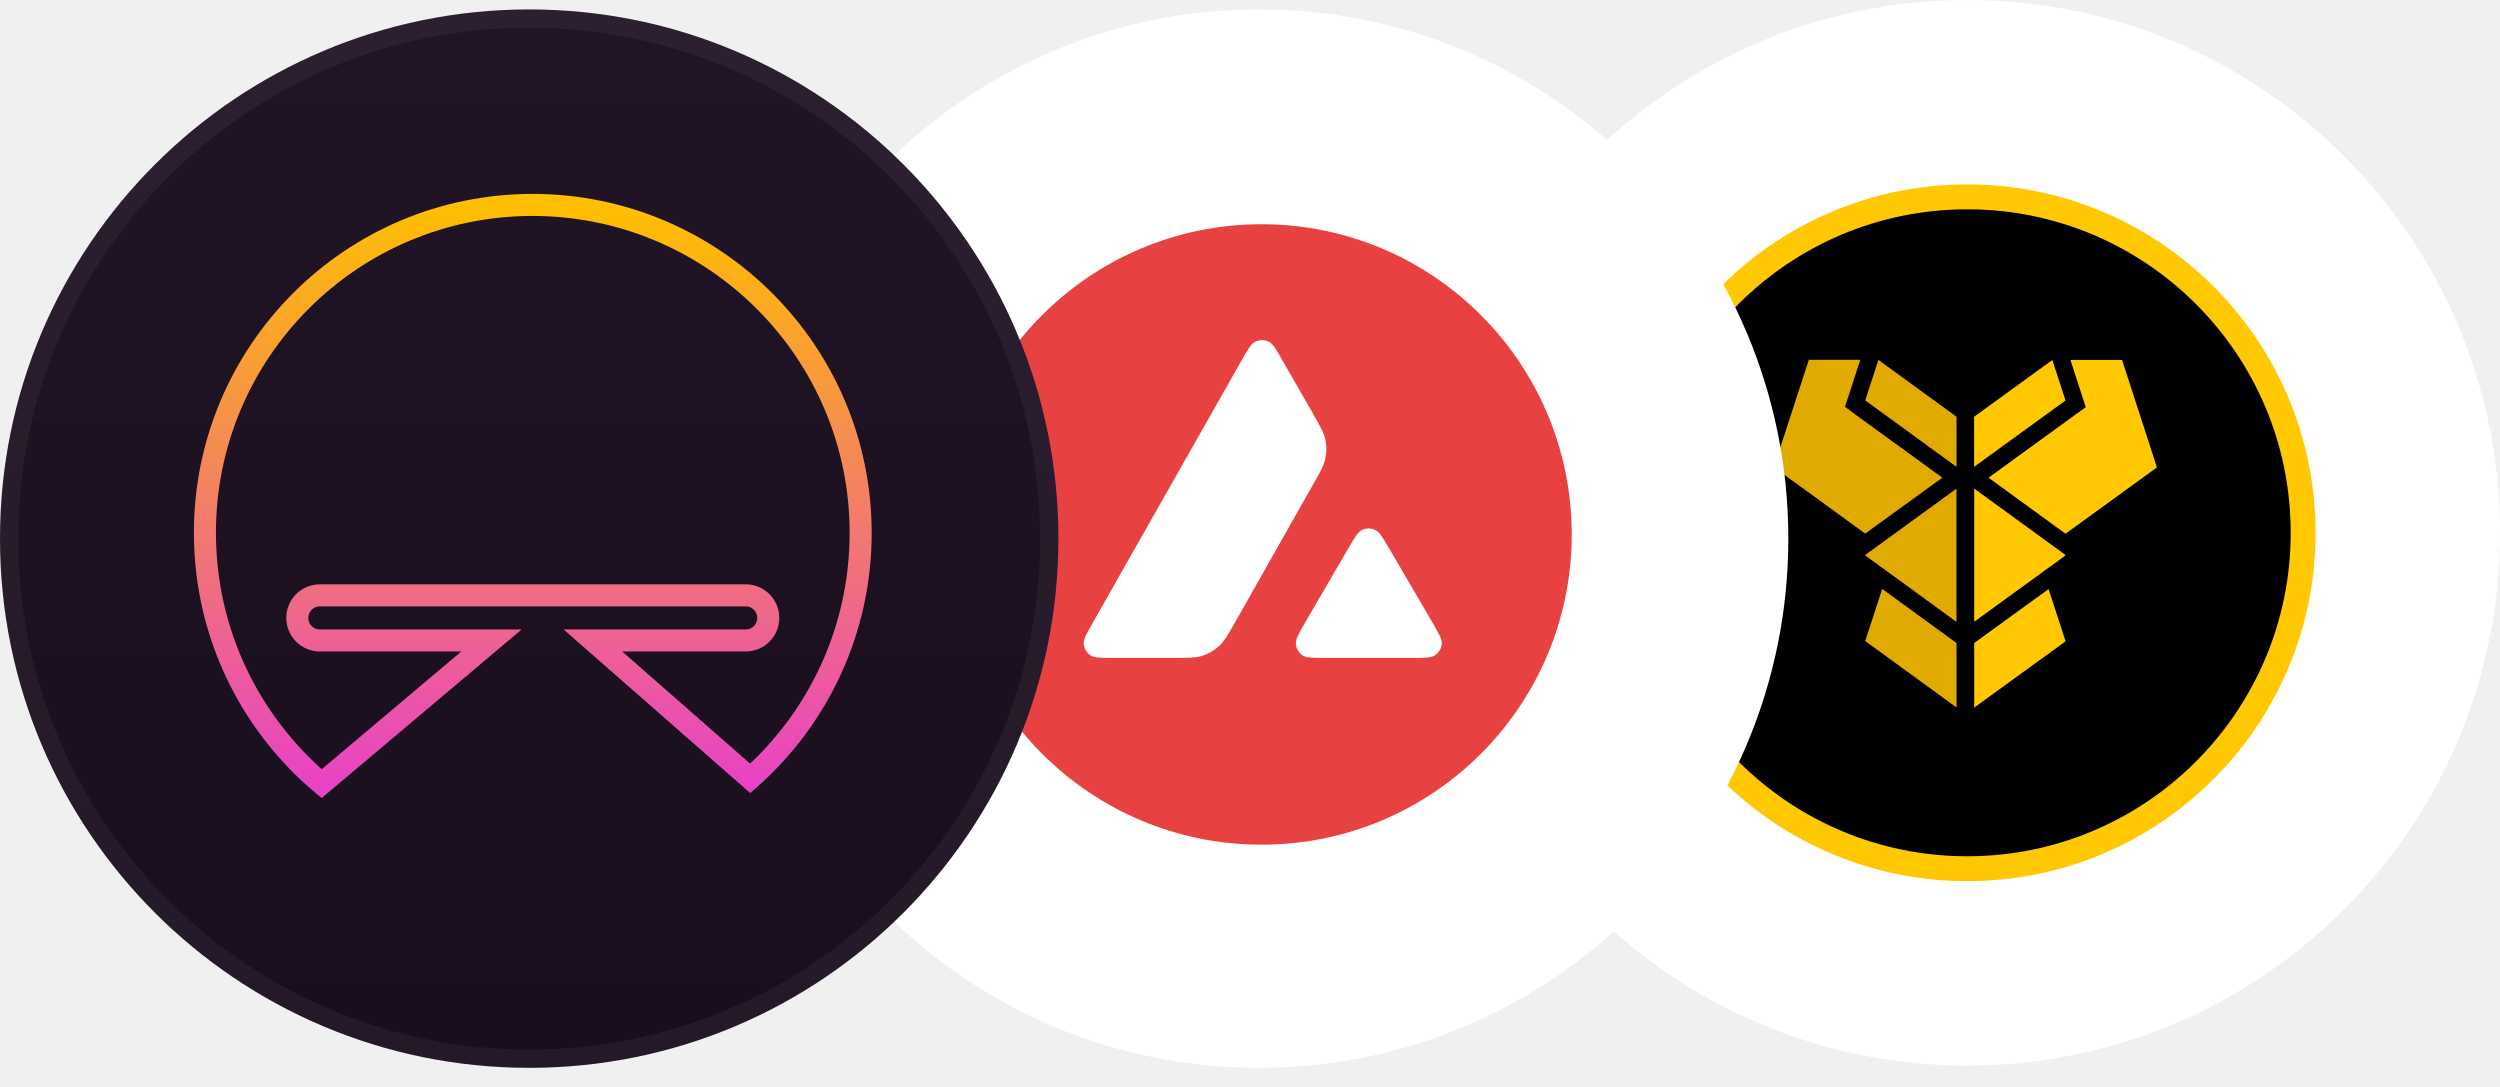
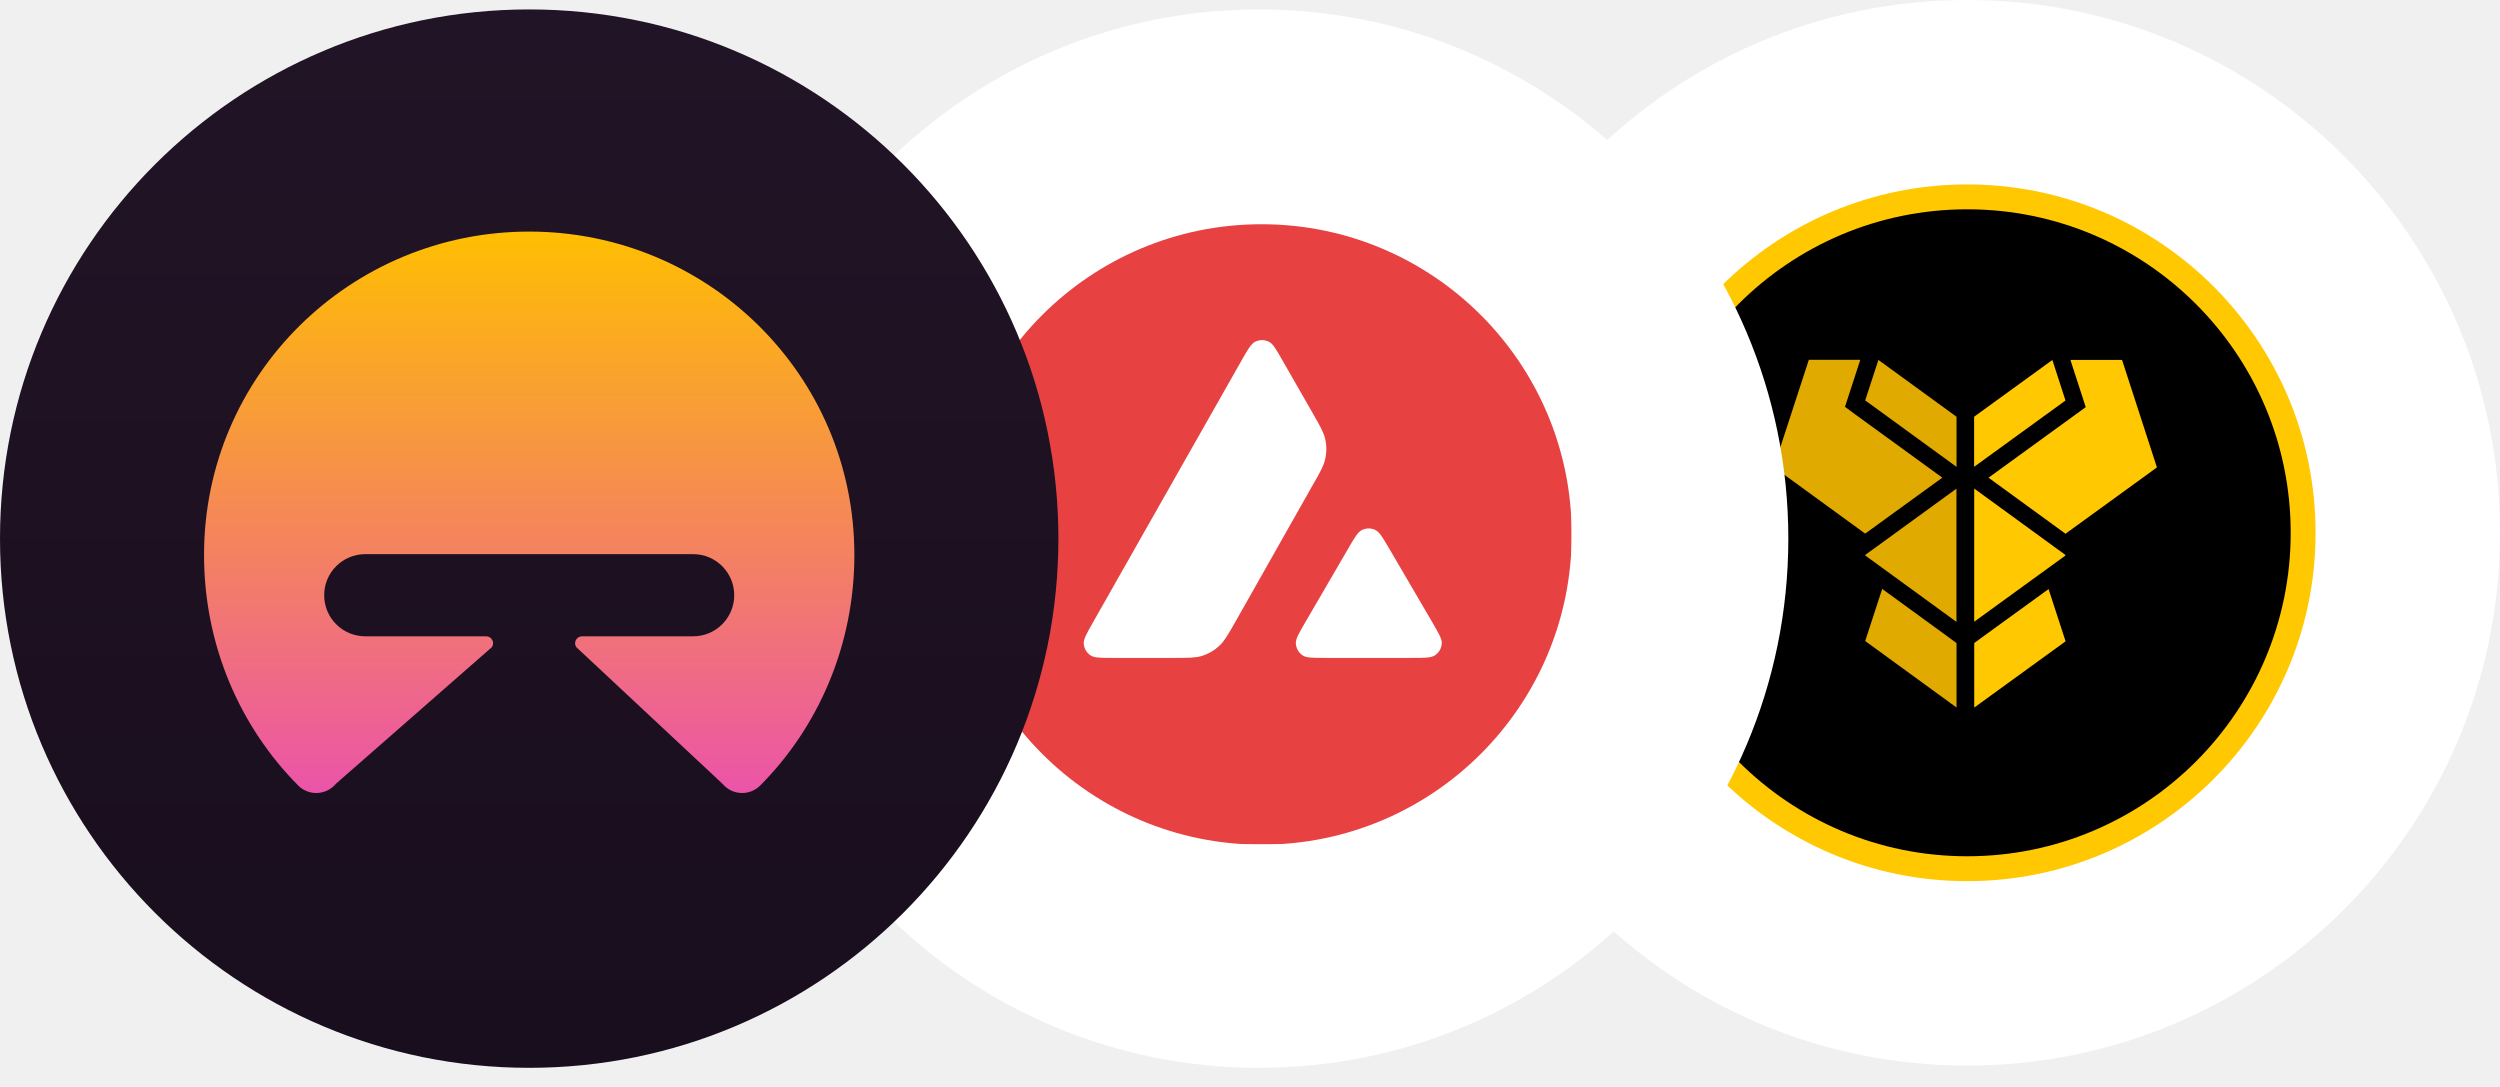
<svg xmlns="http://www.w3.org/2000/svg" width="122" height="53" viewBox="0 0 122 53" fill="none">
-   <circle cx="96" cy="26" r="26" fill="white" />
-   <circle cx="96" cy="26" r="25.552" stroke="white" stroke-opacity="0.05" stroke-width="0.897" />
-   <path d="M96 43C105.389 43 113 35.389 113 26C113 16.611 105.389 9 96 9C86.611 9 79 16.611 79 26C79 35.389 86.611 43 96 43Z" fill="#FFC800" />
-   <path d="M96 41.786C104.719 41.786 111.786 34.718 111.786 26C111.786 17.282 104.719 10.214 96 10.214C87.282 10.214 80.215 17.282 80.215 26C80.215 34.718 87.282 41.786 96 41.786Z" fill="black" />
-   <path d="M103.557 17.566H101.037L101.596 19.289L101.784 19.869L101.29 20.227L97.04 23.312L100.797 26.046L105.258 22.81L103.557 17.566Z" fill="#FFC800" />
-   <path d="M90.528 20.218L90.035 19.853L90.224 19.273L90.783 17.557H88.272L86.564 22.797L91.021 26.04L94.785 23.31L90.528 20.218Z" fill="#E1AA00" />
-   <path d="M95.479 20.338L91.666 17.563L91.022 19.539L95.479 22.782V20.339V20.338Z" fill="#E1AA00" />
-   <path d="M100.155 17.567L96.337 20.337V22.78L100.796 19.545L100.155 17.567Z" fill="#FFC800" />
-   <path d="M91.514 26.725L91.028 27.076L91.019 27.104L95.475 30.347V23.847L91.514 26.725Z" fill="#E1AA00" />
-   <path d="M100.785 27.076L100.3 26.723L96.341 23.842V30.34L100.794 27.109L100.785 27.076Z" fill="#FFC800" />
-   <path d="M95.478 31.384L94.985 31.02L91.851 28.739L91.022 31.282L95.479 34.526V31.378L95.478 31.384Z" fill="#E1AA00" />
-   <path d="M99.97 28.747L96.827 31.026L96.342 31.382V34.529L100.801 31.296L99.97 28.747Z" fill="#FFC800" />
-   <circle cx="61.445" cy="26.285" r="25.825" fill="white" />
-   <circle cx="61.445" cy="26.285" r="25.38" stroke="white" stroke-opacity="0.05" stroke-width="0.891" />
-   <g clip-path="url(#clip0_6745_73756)">
-     <path d="M70.888 16.116H52.194V33.107H70.888V16.116Z" fill="white" />
-     <path fill-rule="evenodd" clip-rule="evenodd" d="M76.7 26.081C76.7 34.442 69.922 41.22 61.562 41.22C53.201 41.22 46.423 34.442 46.423 26.081C46.423 17.721 53.201 10.943 61.562 10.943C69.922 10.943 76.7 17.721 76.7 26.081ZM57.272 32.106H54.334C53.716 32.106 53.411 32.106 53.225 31.987C53.025 31.857 52.902 31.641 52.887 31.403C52.876 31.184 53.028 30.916 53.333 30.38L60.587 17.594C60.896 17.051 61.052 16.779 61.249 16.679C61.462 16.571 61.714 16.571 61.926 16.679C62.123 16.779 62.28 17.051 62.588 17.594L64.08 20.197L64.087 20.21C64.421 20.793 64.59 21.088 64.664 21.398C64.745 21.737 64.745 22.094 64.664 22.432C64.589 22.744 64.422 23.042 64.083 23.633L60.273 30.369L60.263 30.386C59.927 30.974 59.757 31.271 59.522 31.496C59.265 31.741 58.956 31.92 58.618 32.02C58.309 32.106 57.963 32.106 57.272 32.106ZM64.691 32.106H68.901C69.522 32.106 69.834 32.106 70.02 31.983C70.221 31.853 70.348 31.634 70.359 31.396C70.37 31.183 70.22 30.926 69.928 30.422C69.918 30.404 69.908 30.387 69.898 30.369L67.789 26.762L67.765 26.721C67.469 26.22 67.319 25.967 67.127 25.869C66.915 25.761 66.666 25.761 66.454 25.869C66.26 25.97 66.104 26.234 65.796 26.765L63.694 30.373L63.687 30.385C63.38 30.916 63.226 31.182 63.237 31.399C63.252 31.637 63.375 31.857 63.575 31.987C63.758 32.106 64.07 32.106 64.691 32.106Z" fill="#E84142" />
+   <g clip-path="url(#clip0_395_153)">
+     <path d="M96 52C110.359 52 122 40.359 122 26C122 11.641 110.359 0 96 0C81.641 0 70 11.641 70 26C70 40.359 81.641 52 96 52Z" fill="white" />
+     <path d="M96 51.552C110.112 51.552 121.552 40.112 121.552 26C121.552 11.888 110.112 0.448 96 0.448C81.888 0.448 70.448 11.888 70.448 26C70.448 40.112 81.888 51.552 96 51.552Z" stroke="white" stroke-opacity="0.05" stroke-width="0.897" />
+     <path d="M96 43C105.389 43 113 35.389 113 26C113 16.611 105.389 9 96 9C86.611 9 79 16.611 79 26C79 35.389 86.611 43 96 43Z" fill="#FFC800" />
+     <path d="M96 41.786C104.719 41.786 111.786 34.718 111.786 26C111.786 17.282 104.719 10.214 96 10.214C87.282 10.214 80.215 17.282 80.215 26C80.215 34.718 87.282 41.786 96 41.786Z" fill="black" />
+     <path d="M103.557 17.566H101.037L101.596 19.289L101.784 19.869L101.29 20.227L97.04 23.312L100.797 26.046L105.258 22.81L103.557 17.566Z" fill="#FFC800" />
+     <path d="M90.528 20.218L90.035 19.853L90.224 19.273L90.783 17.557H88.272L86.564 22.797L91.021 26.04L94.785 23.31L90.528 20.218Z" fill="#E1AA00" />
+     <path d="M95.479 20.338L91.666 17.564L91.022 19.539L95.479 22.782V20.339V20.338Z" fill="#E1AA00" />
+     <path d="M100.155 17.567L96.337 20.337V22.78L100.796 19.545L100.155 17.567Z" fill="#FFC800" />
+     <path d="M91.514 26.725L91.028 27.076L91.019 27.104L95.475 30.347V23.847L91.514 26.725Z" fill="#E1AA00" />
+     <path d="M100.785 27.076L100.3 26.723L96.341 23.842V30.34L100.794 27.109L100.785 27.076Z" fill="#FFC800" />
+     <path d="M95.478 31.384L94.985 31.02L91.851 28.739L91.022 31.282L95.479 34.526V31.378L95.478 31.384Z" fill="#E1AA00" />
+     <path d="M99.97 28.747L96.827 31.026L96.342 31.382V34.529L100.801 31.296L99.97 28.747Z" fill="#FFC800" />
+     <path d="M61.445 52.11C75.708 52.11 87.27 40.547 87.27 26.285C87.27 12.022 75.708 0.46 61.445 0.46C47.182 0.46 35.62 12.022 35.62 26.285C35.62 40.547 47.182 52.11 61.445 52.11Z" fill="white" />
+     <path d="M61.445 51.664C75.462 51.664 86.825 40.301 86.825 26.285C86.825 12.268 75.462 0.905 61.445 0.905C47.428 0.905 36.065 12.268 36.065 26.285C36.065 40.301 47.428 51.664 61.445 51.664Z" stroke="white" stroke-opacity="0.05" stroke-width="0.891" />
+     <mask id="mask0_395_153" style="mask-type:luminance" maskUnits="userSpaceOnUse" x="46" y="10" width="31" height="32">
+       <path d="M76.691 10.923H46.413V41.2H76.691V10.923Z" fill="white" />
+     </mask>
+     <g mask="url(#mask0_395_153)">
+       <path d="M70.888 16.116H52.194V33.107H70.888V16.116Z" fill="white" />
+       <path fill-rule="evenodd" clip-rule="evenodd" d="M76.7 26.081C76.7 34.442 69.922 41.22 61.562 41.22C53.201 41.22 46.423 34.442 46.423 26.081C46.423 17.72 53.201 10.943 61.562 10.943C69.922 10.943 76.7 17.72 76.7 26.081ZM57.272 32.106H54.334C53.716 32.106 53.411 32.106 53.225 31.987C53.025 31.857 52.902 31.641 52.887 31.403C52.876 31.183 53.028 30.916 53.333 30.38L60.587 17.593C60.896 17.05 61.052 16.779 61.249 16.678C61.462 16.571 61.714 16.571 61.926 16.678C62.123 16.779 62.28 17.05 62.588 17.593L64.08 20.197L64.087 20.21C64.421 20.793 64.59 21.088 64.663 21.398C64.745 21.736 64.745 22.093 64.663 22.432C64.589 22.744 64.422 23.042 64.083 23.633L60.273 30.369L60.263 30.386C59.927 30.974 59.757 31.271 59.522 31.496C59.265 31.741 58.956 31.92 58.618 32.02C58.309 32.106 57.963 32.106 57.272 32.106ZM64.691 32.106H68.901C69.522 32.106 69.834 32.106 70.02 31.983C70.221 31.853 70.348 31.633 70.359 31.395C70.37 31.183 70.22 30.926 69.928 30.421C69.918 30.404 69.908 30.387 69.898 30.369L67.789 26.762L67.765 26.721C67.469 26.22 67.319 25.967 67.127 25.869C66.915 25.761 66.666 25.761 66.454 25.869C66.26 25.969 66.104 26.233 65.796 26.765L63.694 30.373L63.687 30.385C63.38 30.916 63.226 31.181 63.237 31.399C63.252 31.637 63.375 31.857 63.575 31.987C63.758 32.106 64.07 32.106 64.691 32.106Z" fill="#E84142" />
+     </g>
+     <path d="M25.825 51.664C39.842 51.664 51.205 40.302 51.205 26.285C51.205 12.268 39.842 0.905 25.825 0.905C11.808 0.905 0.445 12.268 0.445 26.285C0.445 40.302 11.808 51.664 25.825 51.664Z" stroke="white" stroke-opacity="0.05" stroke-width="0.891" />
+     <path d="M25.825 52.11C40.087 52.11 51.65 40.547 51.65 26.285C51.65 12.022 40.087 0.46 25.825 0.46C11.562 0.46 0 12.022 0 26.285C0 40.547 11.562 52.11 25.825 52.11Z" fill="url(#paint0_linear_395_153)" />
+     <path d="M41.693 27.079C41.693 31.471 39.949 35.464 37.1 38.331C36.856 38.578 36.536 38.699 36.217 38.699C35.862 38.699 35.509 38.549 35.261 38.252L28.126 31.584C27.969 31.36 28.13 31.052 28.404 31.052H33.826C34.933 31.052 35.83 30.154 35.83 29.047C35.83 27.94 34.933 27.042 33.826 27.042H17.825C16.717 27.042 15.82 27.94 15.82 29.047C15.82 30.154 16.717 31.052 17.825 31.052H23.724C23.998 31.052 24.158 31.36 24.001 31.584L16.389 38.252C16.141 38.549 15.788 38.699 15.433 38.699C15.114 38.699 14.794 38.578 14.55 38.331C11.701 35.463 9.957 31.471 9.957 27.079C9.957 18.288 17.112 11.301 25.825 11.301C34.539 11.301 41.693 18.288 41.693 27.079Z" fill="url(#paint1_linear_395_153)" />
  </g>
-   <circle cx="25.825" cy="26.285" r="25.825" fill="url(#paint0_linear_6745_73756)" />
-   <circle cx="25.825" cy="26.285" r="25.38" stroke="white" stroke-opacity="0.05" stroke-width="0.891" />
-   <path d="M42 26.008C42 30.776 39.913 35.056 36.611 37.986L28.934 31.255H36.391C36.994 31.255 37.492 30.767 37.492 30.154C37.492 29.551 37.003 29.053 36.391 29.053H15.609C15.006 29.053 14.508 29.541 14.508 30.154C14.508 30.757 14.997 31.255 15.609 31.255H23.985L15.695 38.244C12.211 35.305 10 30.91 10 25.999C10 17.162 17.16 10 25.995 10C34.83 10.01 42 17.171 42 26.008Z" stroke="url(#paint1_linear_6745_73756)" stroke-width="1.076" stroke-miterlimit="10" />
  <defs>
-     <linearGradient id="paint0_linear_6745_73756" x1="25.825" y1="0.46" x2="25.825" y2="52.11" gradientUnits="userSpaceOnUse">
+     <linearGradient id="paint0_linear_395_153" x1="25.825" y1="0.46" x2="25.825" y2="52.11" gradientUnits="userSpaceOnUse">
      <stop stop-color="#211426" />
      <stop offset="1" stop-color="#190E1D" />
    </linearGradient>
-     <linearGradient id="paint1_linear_6745_73756" x1="26" y1="10" x2="26" y2="38.244" gradientUnits="userSpaceOnUse">
-       <stop stop-color="#FFBF00" />
+     <linearGradient id="paint1_linear_395_153" x1="25.825" y1="10.76" x2="25.825" y2="43.11" gradientUnits="userSpaceOnUse">
+       <stop offset="0.01" stop-color="#FFBF00" />
      <stop offset="1" stop-color="#E843C4" />
    </linearGradient>
-     <clipPath id="clip0_6745_73756">
-       <rect width="30.277" height="30.277" fill="white" transform="translate(46.4131 10.9232)" />
+     <clipPath id="clip0_395_153">
+       <rect width="122" height="53" fill="white" />
    </clipPath>
  </defs>
</svg>
